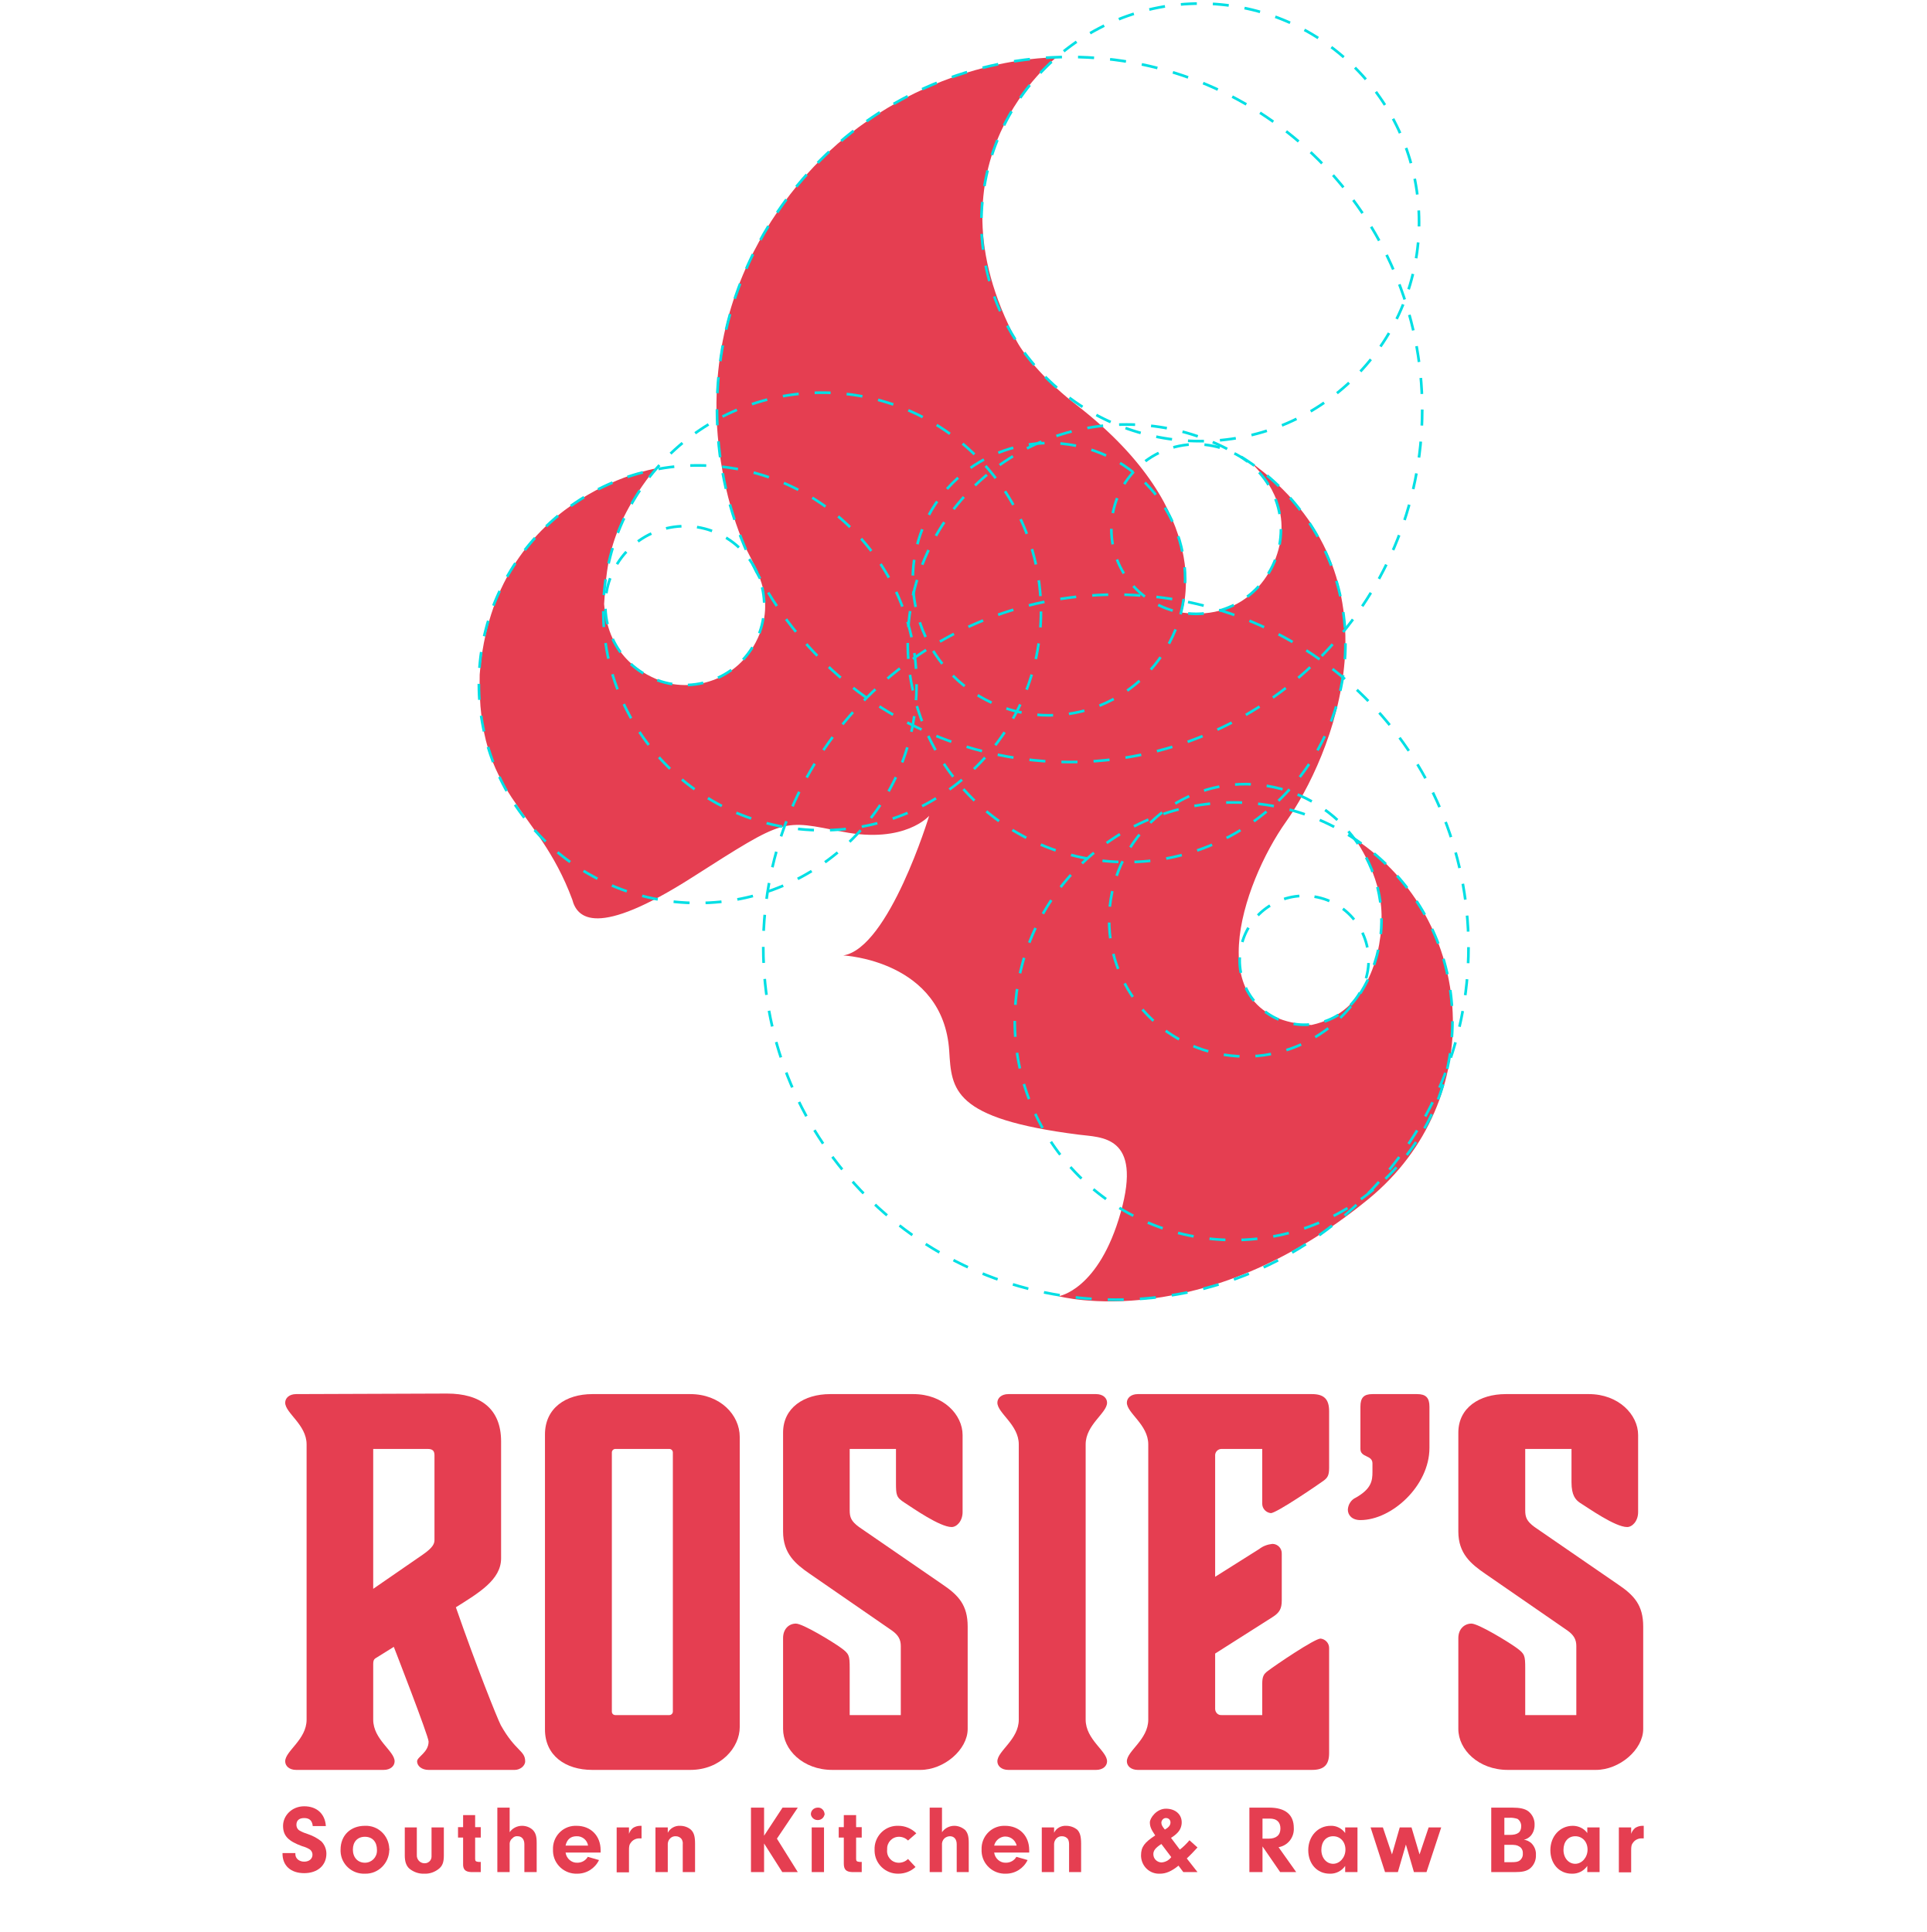
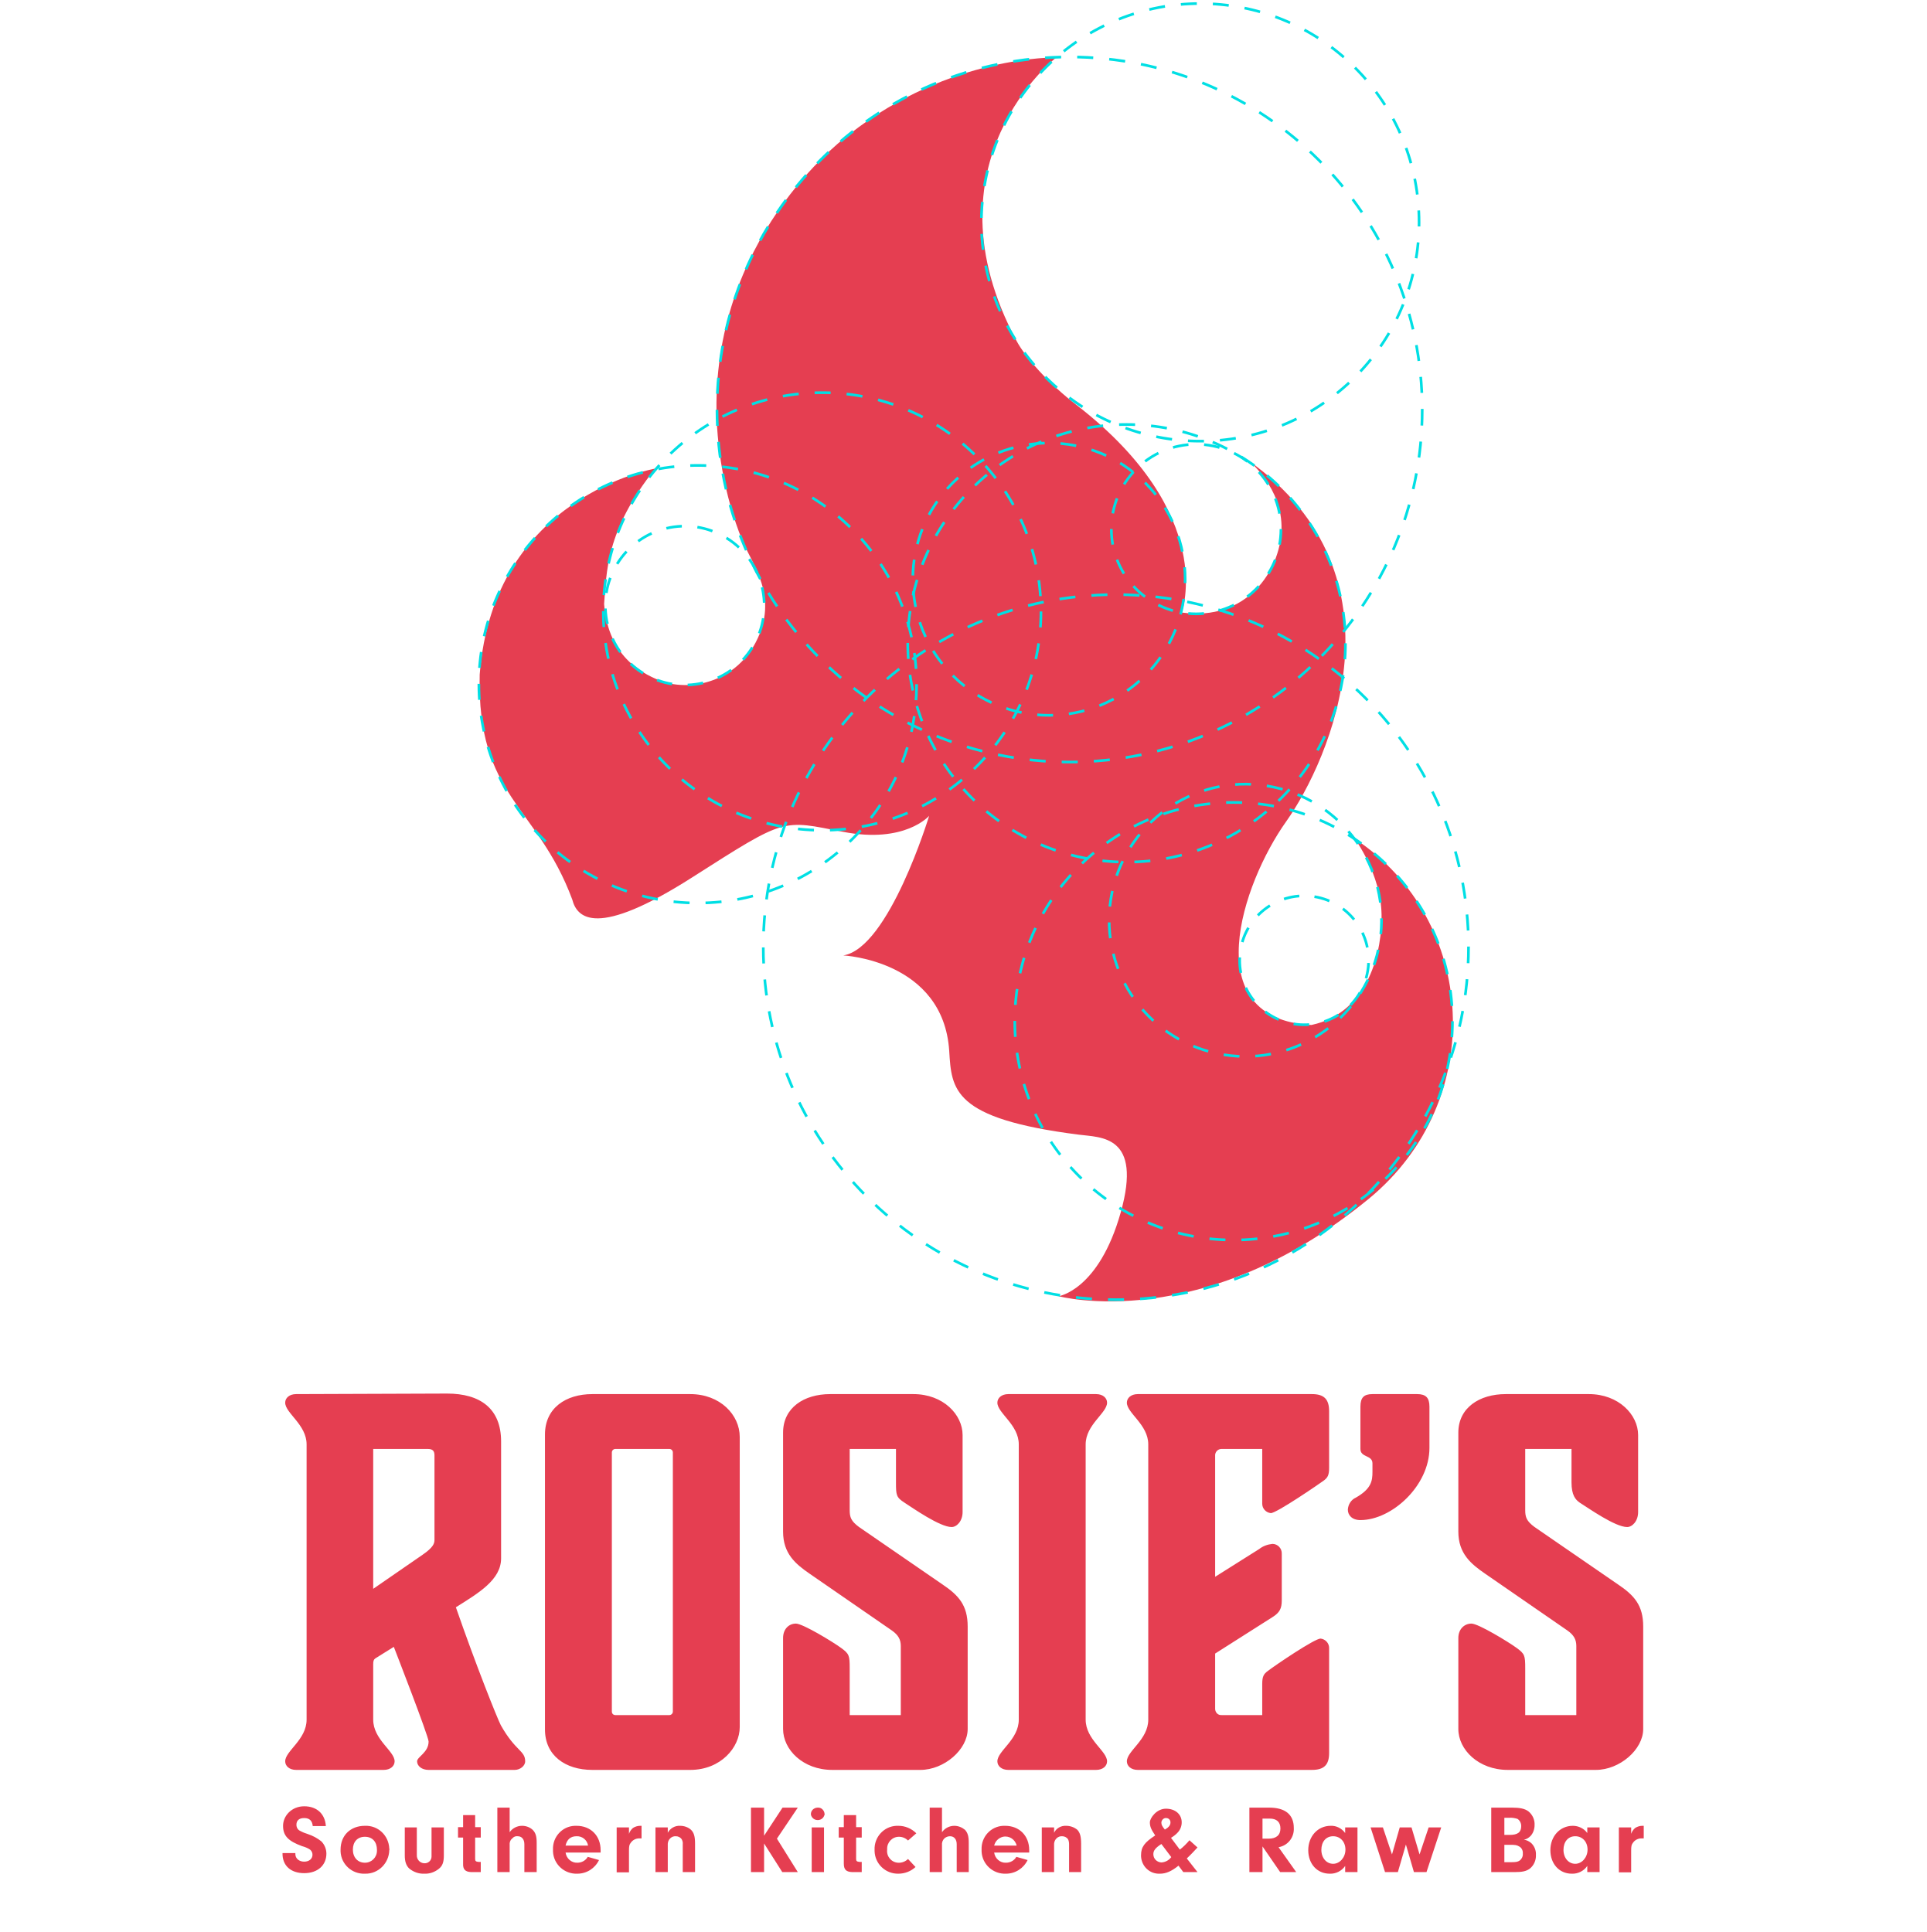
- <svg xmlns="http://www.w3.org/2000/svg" enable-background="new 0 0 720.1 722.3" viewBox="0 0 720.1 722.3">
-   <g fill="#e53e51">
-     <path d="m110.4 692.8v.4c0 1.6 1.4 2.8 3.3 2.8s3.1-1.1 3.1-2.6c0-.7-.3-1.4-.9-1.9-.9-.6-1.9-1-3-1.3-5.2-1.9-7.1-3.9-7.1-7.6s3.2-7.3 7.9-7.3 7.8 2.8 8.1 7.4h-4.9c-.2-2-1.2-3-3.2-3s-2.9 1-2.9 2.5c0 1 .5 1.9 1.4 2.3.9.5 1.9.9 2.9 1.2 1.8.6 3.5 1.5 5 2.7 1.2 1.2 1.9 2.9 1.9 4.6 0 4.4-3.3 7.3-8.3 7.3s-8.2-2.8-8.1-7.5z" />
-     <path d="m145.5 691.7c-.1 4.9-4.1 8.9-9 8.8h-.1c-4.8.2-8.9-3.5-9.1-8.3 0-.2 0-.5 0-.7 0-5.3 3.7-8.9 9.1-8.9 4.9-.2 8.9 3.6 9.1 8.5.1.2.1.4 0 .6zm-13.6-.2c0 2.9 1.8 4.9 4.5 4.9 2.5 0 4.5-2 4.5-4.5 0-.1 0-.2 0-.3 0-3-1.7-4.9-4.5-4.9s-4.5 1.9-4.5 4.8z" />
-     <path d="m165.9 683.2v10.5c0 2.5-.5 3.9-1.9 5-1.5 1.2-3.4 1.9-5.4 1.8-2 .1-4-.6-5.6-1.9-1.2-1.1-1.7-2.7-1.7-4.9v-10.5h4.5v10.3c-.1 1.6 1.1 3 2.7 3.1h.1c1.4.1 2.7-1 2.7-2.5 0-.1 0-.3 0-.4v-10.5z" />
-     <path d="m177.6 695c0 .8.3 1 1.3 1.1h.8v3.8h-3.6c-2.2-.1-3.1-1-3-3.2v-9.7h-1.9v-3.9h1.9v-4.5h4.5v4.5h2.1v3.9h-2.1z" />
-     <path d="m190.5 685c1-1.5 2.8-2.4 4.6-2.4 1.5 0 2.9.5 4 1.5 1.1 1.1 1.5 2.4 1.5 4.8v11h-4.6v-10.4c0-1.9-1-3-2.5-3-.8-.1-1.5.2-2 .8-.8.6-1.1 1.6-1 2.6v10h-4.6v-24.1h4.6z" />
-     <path d="m211.4 692.6c.3 2.2 2.2 3.9 4.4 3.8 1.6 0 3.1-.8 3.9-2.2l4.2 1.2c-1.5 3.1-4.6 5.1-8.1 5.1-4.8.2-8.9-3.5-9.1-8.3 0-.2 0-.5 0-.7-.2-4.7 3.4-8.7 8.1-8.9h.7c5.3 0 9 3.7 9 9.1v.9zm8.4-2.6c-.3-2.1-2.2-3.6-4.3-3.5-2.2 0-3.6 1.2-4.1 3.5z" />
-     <path d="m249.6 683.2v2c.9-1.7 2.7-2.7 4.6-2.6 1.5 0 3 .5 4.1 1.5 1.1 1.1 1.5 2.5 1.5 5.2v10.6h-4.6v-10.4c.1-.7-.1-1.3-.4-1.9-.5-.7-1.3-1.1-2.2-1.1-1.6-.1-2.9 1.2-3 2.8v.4 10.2h-4.6v-16.7z" />
-     <path d="m285.6 699.9h-4.9v-24.1h4.9v10.5l6.9-10.5h5.7l-7.8 11.6 7.8 12.5h-5.8l-6.8-10.7z" />
-     <path d="m308.2 678.4c-.3 1.4-1.6 2.3-3.1 2-1-.2-1.8-1-2-2-.1-1.4 1-2.5 2.4-2.6h.2c1.3-.1 2.4 1 2.5 2.3.1.1.1.2 0 .3zm-.2 21.5h-4.6v-16.7h4.6z" />
-     <path d="m320 695c0 .8.3 1 1.3 1.1h.8v3.8h-3.6c-2.3-.1-3.1-1-3.1-3.2v-9.7h-1.9v-3.9h1.9v-4.5h4.6v4.5h2.1v3.9h-2.1z" />
-     <path d="m342.2 698c-1.7 1.6-4 2.5-6.4 2.5-4.8.1-8.8-3.7-8.9-8.5 0-.1 0-.3 0-.4-.2-4.7 3.4-8.8 8.2-9h.7c2.5 0 4.9 1 6.7 2.8l-3.1 2.7c-.9-.9-2.1-1.4-3.4-1.4-2.5 0-4.5 2.1-4.4 4.6v.2c-.3 2.5 1.5 4.7 4 4.9 1.4.1 2.8-.4 3.8-1.4z" />
-     <path d="m352.1 685c1-1.5 2.8-2.4 4.6-2.4 1.5 0 2.9.6 4 1.5 1 1.1 1.4 2.4 1.4 4.8v11h-4.5v-10.4c0-1.9-1-3-2.5-3-.8 0-1.5.3-2.1.8-.7.7-1 1.6-.9 2.6v10h-4.6v-24.1h4.6z" />
-     <path d="m371.6 692.6c.3 2.2 2.2 3.9 4.4 3.8 1.6 0 3.1-.8 3.9-2.2l4.2 1.2c-1.5 3.1-4.6 5.1-8.1 5.1-4.8.2-8.9-3.5-9.1-8.3 0-.2 0-.5 0-.7-.2-4.7 3.4-8.7 8.1-8.9h.7c5.3 0 9 3.7 9 9.1v.9zm8.4-2.6c-.5-2.3-2.8-3.8-5.1-3.3-1.6.4-2.9 1.6-3.3 3.3z" />
-     <path d="m394 683.2v2c.8-1.7 2.6-2.7 4.5-2.6 1.5 0 3 .5 4.2 1.5 1 1.1 1.4 2.5 1.4 5.2v10.6h-4.5v-10.4c0-.7-.1-1.3-.4-1.9-.5-.7-1.3-1.1-2.2-1.1-1.6-.1-2.9 1.2-3 2.8v.4 10.2h-4.6v-16.7z" />
-     <path d="m447.6 699.9h-5.3l-1.8-2.4c-2.6 2.1-4.7 3-6.9 3-3.8.2-6.9-2.7-7.1-6.5 0-.1 0-.3 0-.4 0-3.1 1.3-4.8 5.3-7.4-1.5-2.2-2-3.3-2-4.9s2.5-5.1 6-5.1 5.9 2.1 5.9 5.1c0 1.4-.5 2.7-1.4 3.7-.7.8-1.6 1.5-2.6 2.1l3.3 4.4c1.3-1 2.5-2.2 3.6-3.5l3 2.7c-1.3 1.4-2.6 2.8-4 4.1zm-13.5-10.5c-2.3 1.5-3 2.5-3 3.8 0 1.7 1.3 3 3 3.1 1.5-.1 2.8-.8 3.7-2zm3.4-8.1c0-.9-.7-1.6-1.6-1.6-.9-.1-1.7.7-1.8 1.6v.1c0 .8.3 1.4 1.3 2.6 1.6-.9 2.1-1.7 2.1-2.7z" />
-     <path d="m471.9 699.9h-4.9v-24.1h7.4c6 0 9.2 2.6 9.2 7.6.2 3.5-2.2 6.6-5.7 7.2l6.6 9.3h-6l-6.6-9.6zm2.3-12.5c2.8 0 4.4-1.3 4.4-3.8s-1.5-3.7-4-3.7h-2.7v7.5z" />
-     <path d="m502.8 683.2h4.6v16.7h-4.6v-2.3c-1.3 1.9-3.5 3-5.8 2.9-4.7 0-8-3.7-8-8.8s3.5-9.1 8.4-9.1c2.1-.1 4.2 1 5.4 2.7zm-8.9 8.4c0 3 1.9 5.2 4.4 5.2s4.6-2.4 4.6-5.3-1.9-5-4.6-5-4.4 2.1-4.4 5.1z" />
-     <path d="m538.7 683.2-5.5 16.7h-4.7l-3-10.3-3 10.3h-4.8l-5.4-16.7h4.6l3.4 10.1 2.9-10.1h4.4l3 10.1 3.4-10.1z" />
-     <path d="m565.2 675.8c2.9 0 4.8.4 6.1 1.4 1.5 1.2 2.4 3.1 2.3 5.1 0 1.5-.5 3-1.5 4.1-.7.7-1.5 1.2-2.5 1.4 1 .1 2 .6 2.8 1.3 1.2 1.2 1.8 2.8 1.7 4.4.1 2-.8 4-2.4 5.2-1.3.9-2.8 1.2-5.4 1.2h-8.9v-24.1zm-2.9 10.2h2c3 0 4.3-1 4.3-3.3 0-1.1-.5-2.1-1.4-2.7-1-.3-2.1-.5-3.1-.4h-1.8zm0 10.2h2.5c1.7 0 2.5-.1 3.2-.6.8-.6 1.3-1.6 1.2-2.6.1-1.1-.4-2.2-1.4-2.7-.8-.5-1.5-.6-3.3-.6h-2.2z" />
-     <path d="m593.3 683.2h4.6v16.7h-4.6v-2.3c-1.3 1.9-3.5 3-5.8 2.9-4.7 0-8-3.7-8-8.8s3.5-9.1 8.4-9.1c2.1 0 4.2 1 5.4 2.7zm-8.9 8.4c0 3 1.9 5.2 4.4 5.2s4.6-2.4 4.6-5.3-1.9-5-4.6-5-4.4 2.1-4.4 5.1z" />
-     <path d="m609.7 683.2v2.4c.3-.9.8-1.6 1.5-2.2.8-.5 1.7-.8 2.7-.8h.5v4.7h-.9c-1.2 0-2.4.6-3.1 1.6-.6.7-.7 1.4-.7 3v8.1h-4.6v-16.8z" />
-     <path d="m196.3 658.5c0 1.7-1.9 3.2-3.9 3.2h-32.2c-2.6 0-4.3-1.5-4.3-3.2s4.3-3.3 4.3-7.4c0-2-13-35.4-13-35.4l-6.9 4.3c-.6.4-.8 1-.8 2.1v20.8c0 7.5 8 11.7 8 15.6 0 1.7-1.5 3.2-4.1 3.2h-32.7c-2.6 0-4.1-1.5-4.1-3.2 0-3.9 8-8.1 8-15.6v-102.9c0-7.4-8-11.7-8-15.6 0-1.7 1.5-3.2 4.1-3.2l56.4-.2c12.4 0 20.2 5.6 20.2 17.9v43.7c0 8-8.3 12.9-16.9 18.3 7.6 21.9 15.5 41.6 16.8 44.1 5.5 9.8 9.1 9.4 9.1 13.5zm-56.8-116.8v52.3l18.4-12.7c4.1-2.8 4.5-4.3 4.5-5.6v-31.6c0-1.7-.7-2.4-2.6-2.4z" />
-     <path d="m292.7 646.4v-34c0-3.4 2.2-5.4 4.8-5.4s13.9 6.9 16.9 9.1 3.2 2.8 3.2 7.6v17.5h19.1v-25.8c0-2.4-.9-4.1-3.3-5.8l-30.7-21.2c-5.4-3.7-10-7.6-10-15.8v-37c0-9.3 7.8-14.4 17.6-14.4h31.1c11.2 0 18.4 7.7 18.4 15.3v28.8c0 3.4-2.2 5.6-4.1 5.6-4.4 0-14.5-7.1-17.6-9.1s-3.2-2.8-3.2-7.6v-12.5h-17.3v22.9c0 2.6.5 4.1 3.5 6.3l31.1 21.4c6.1 4.1 9.5 7.8 9.5 15.8v38.3c0 7.7-8.8 15.3-17.7 15.3h-32.9c-11 0-18.4-7.6-18.4-15.3z" />
-     <path d="m405.8 642.9c0 7.5 8 11.7 8 15.6 0 1.7-1.5 3.2-4.1 3.2h-32.8c-2.6 0-4.1-1.5-4.1-3.2 0-3.9 8-8.1 8-15.6v-102.9c0-7.4-8-11.7-8-15.6 0-1.7 1.5-3.2 4.1-3.2h32.8c2.6 0 4.1 1.5 4.1 3.2 0 3.9-8 8.2-8 15.6z" />
-     <path d="m425.3 661.7c-2.6 0-4.1-1.5-4.1-3.2 0-3.9 8-8.1 8-15.6v-102.9c0-7.4-8-11.7-8-15.6 0-1.7 1.5-3.2 4.1-3.2h65.1c4.5 0 6.4 1.9 6.4 6.4v21.2c0 2.8-.6 3.7-2.1 4.8s-17.5 12.1-19.7 12.1c-1.8-.2-3.2-1.7-3.2-3.5v-20.5h-15.2c-1.3 0-2.3 1-2.4 2.2v45.6l16.5-10.4c1.4-1.1 3.1-1.7 4.9-1.9 2 0 3.6 1.7 3.5 3.7v.2 17.2c0 3.1-.8 4.6-3.5 6.3l-21.4 13.6v20.8c.1 1.3 1.1 2.3 2.4 2.2h15.2v-11.7c0-2.8.6-3.7 2.1-4.8 3-2.3 17.5-12.1 19.7-12.1 1.8.2 3.2 1.7 3.2 3.5v39.3c0 4.4-1.9 6.3-6.4 6.3z" />
-     <path d="m503.8 564.4c.1-1.9 1.2-3.7 3-4.5 5.8-3.3 6.2-6.3 6.2-9.6v-3.2c0-3.2-4.5-2.1-4.5-5.4v-15.8c0-3.4 1.3-4.7 4.5-4.7h16.7c3.2 0 4.6 1.3 4.6 4.7v15.4c0 14.2-14.1 27-25.8 27-3.2 0-4.7-1.9-4.7-3.9z" />
-     <path d="m545.1 646.4v-34c0-3.4 2.3-5.4 4.9-5.4s13.9 6.9 16.9 9.1 3.2 2.8 3.2 7.6v17.5h19.1v-25.8c0-2.4-.9-4.1-3.3-5.8l-30.7-21.2c-5.4-3.7-10.1-7.6-10.1-15.8v-37c0-9.3 7.9-14.4 17.7-14.4h31.1c11.1 0 18.4 7.7 18.4 15.3v28.8c0 3.4-2.2 5.6-4.1 5.6-4.5 0-14.5-7.1-17.7-9.1-1.6-1.1-3.1-2.8-3.1-7.6v-12.5h-17.3v22.9c0 2.6.5 4.1 3.5 6.3l31.1 21.4c6.1 4.1 9.5 7.8 9.5 15.8v38.3c0 7.7-8.8 15.3-17.7 15.3h-32.9c-11 0-18.5-7.6-18.5-15.3z" />
-     <path d="m235.1 683.2v2.4c.3-.9.8-1.6 1.5-2.2.8-.5 1.7-.8 2.7-.8h.5v4.7h-.9c-1.2 0-2.4.6-3.1 1.6-.6.7-.7 1.4-.7 3v8.1h-4.6v-16.8z" />
-     <path d="m203.7 646.6v-110.3c0-9.9 7.8-15.1 17.7-15.1h36.6c11.2 0 18.5 7.8 18.5 16v108.5c0 7.6-7.1 16-18.5 16h-36.6c-10.1 0-17.7-5.4-17.7-15.1zm26.3-5.4h20.2c.7 0 1.3-.6 1.3-1.3v-96.9c0-.7-.6-1.3-1.3-1.3h-20.2c-.7 0-1.3.6-1.3 1.3v96.9c0 .8.6 1.3 1.3 1.3z" />
-     <path d="m282.5 240.1c-7 13.4-21.7 18.5-34.4 14.9-6.9-2.6-20.7-8.6-22.3-29.2 1-11.8.4-27.1 19.1-50.6 0 0-60.5 10.1-65.6 77-1.1 45.8 21.5 48.8 34.6 84.1 1.8 7 9.1 14.5 44.7-8.2s33.5-21.6 56.6-17.1 32.1-6 32.1-6-15 49.5-32.1 52.2c0 0 37.4 1.8 39.6 35.7.9 14.4 1.1 25.3 48.4 31.3 8.2 1.1 23.9 0 15.7 29.1s-23.2 31.3-23.2 31.3 53.7 14.6 115.9-36.4c44.9-36.9 40.5-104.4-5.2-134.6 0 0 9.7 13.1 10 28.2.3 13.1-4.4 36.7-26.2 41.4-43.2-2.2-25.9-52.9-9.5-76s46.6-91.8-13.9-134.9c0 0 12.7 10.2 12.2 25.7-.5 15.6-13.2 34.4-37.3 31 0 0 13.6-36.6-39.2-77.5-10.7-8.2-19.3-18-22.5-24-35.8-66.8 14.8-106 14.8-106s-39.7-.9-77.2 28.6c0 0-49.1 35.2-49.8 100.4-.2 15.7 2.9 34.9 9.6 51.4 3.6 9 14 21.1 5.1 38.2z" />
-   </g>
-   <circle cx="399.8" cy="153.1" fill="none" r="131.8" stroke="#00dfe4" stroke-dasharray="6.003 6.003" stroke-miterlimit="10" />
-   <circle cx="417.1" cy="354.1" fill="none" r="131.8" stroke="#00dfe4" stroke-dasharray="6.003 6.003" stroke-miterlimit="10" />
-   <circle cx="421.1" cy="240.5" fill="none" r="81.8" stroke="#00dfe4" stroke-dasharray="5.98 5.98" stroke-miterlimit="10" />
-   <circle cx="260.8" cy="255.8" fill="none" r="81.8" stroke="#00dfe4" stroke-dasharray="5.98 5.98" stroke-miterlimit="10" />
-   <circle cx="307.3" cy="228.6" fill="none" r="81.8" stroke="#00dfe4" stroke-dasharray="5.98 5.98" stroke-miterlimit="10" />
-   <circle cx="461.1" cy="381.8" fill="none" r="81.8" stroke="#00dfe4" stroke-dasharray="5.98 5.98" stroke-miterlimit="10" />
-   <ellipse cx="448.6" cy="83.1" fill="none" rx="81.8" ry="81.8" stroke="#00dfe4" stroke-dasharray="5.98 5.98" stroke-miterlimit="10" transform="matrix(.7071 -.7071 .7071 .7071 72.6582 341.573)" />
-   <ellipse cx="392.1" cy="216.5" fill="none" rx="50.9" ry="50.9" stroke="#00dfe4" stroke-dasharray="5.919 5.919" stroke-miterlimit="10" transform="matrix(.7071 -.7071 .7071 .7071 -38.2528 340.7)" />
-   <ellipse cx="465.5" cy="344.1" fill="none" rx="50.9" ry="50.9" stroke="#00dfe4" stroke-dasharray="5.919 5.919" stroke-miterlimit="10" transform="matrix(.1602 -.9871 .9871 .1602 51.2509 748.4316)" />
-   <circle cx="447.1" cy="197.8" fill="none" r="31.7" stroke="#00dfe4" stroke-dasharray="5.865 5.865" stroke-miterlimit="10" />
-   <ellipse cx="256" cy="226.4" fill="none" rx="29.7" ry="29.7" stroke="#00dfe4" stroke-dasharray="5.825 5.825" stroke-miterlimit="10" transform="matrix(.5257 -.8507 .8507 .5257 -71.2078 325.1746)" />
-   <ellipse cx="487.5" cy="359" fill="none" rx="24.1" ry="24.1" stroke="#00dfe4" stroke-dasharray="5.831 5.831" stroke-miterlimit="10" transform="matrix(.1602 -.9871 .9871 .1602 54.9932 782.7172)" />
-   <path d="m-477.3-57.4h430.5v265.6h-430.5z" fill="none" stroke="#000" stroke-miterlimit="10" stroke-width="1.639" />
-   <circle cx="-345.3" cy="75.2" fill="none" r="131.7" stroke="#000" stroke-miterlimit="10" stroke-width="1.639" />
-   <circle cx="-130.6" cy="24.6" fill="none" r="81.8" stroke="#000" stroke-miterlimit="10" stroke-width="1.639" />
-   <circle cx="-98" cy="157.2" fill="none" r="50.9" stroke="#000" stroke-miterlimit="10" stroke-width="1.639" />
-   <circle cx="-181.2" cy="176.9" fill="none" r="31.7" stroke="#000" stroke-miterlimit="10" stroke-width="1.639" />
-   <circle cx="-192.9" cy="125.5" fill="none" r="19.5" stroke="#000" stroke-miterlimit="10" stroke-width="1.639" />
-   <circle cx="-161.3" cy="118.3" fill="none" r="11.7" stroke="#000" stroke-miterlimit="10" stroke-width="1.639" />
+ <svg xmlns="http://www.w3.org/2000/svg" viewBox="0 0 720.1 722.3" width="720.1" height="722.3">
+   <path fill="#e53e51" d="M110.4 692.8v.4c0 1.6 1.4 2.8 3.3 2.8s3.1-1.1 3.1-2.6c0-.7-.3-1.4-.9-1.9-.9-.6-1.9-1-3-1.3-5.2-1.9-7.1-3.9-7.1-7.6s3.2-7.3 7.9-7.3 7.8 2.8 8.1 7.4h-4.9c-.2-2-1.2-3-3.2-3s-2.9 1-2.9 2.5c0 1 .5 1.9 1.4 2.3.9.5 1.9.9 2.9 1.2 1.8.6 3.5 1.5 5 2.7 1.2 1.2 1.9 2.9 1.9 4.6 0 4.4-3.3 7.3-8.3 7.3s-8.2-2.8-8.1-7.5zm35.1-1.1c-.1 4.9-4.1 8.9-9 8.8h-.1c-4.8.2-8.9-3.5-9.1-8.3v-.7c0-5.3 3.7-8.9 9.1-8.9 4.9-.2 8.9 3.6 9.1 8.5.1.2.1.4 0 .6zm-13.6-.2c0 2.9 1.8 4.9 4.5 4.9 2.5 0 4.5-2 4.5-4.5v-.3c0-3-1.7-4.9-4.5-4.9s-4.5 1.9-4.5 4.8zm34-8.3v10.5c0 2.5-.5 3.9-1.9 5-1.5 1.2-3.4 1.9-5.4 1.8-2 .1-4-.6-5.6-1.9-1.2-1.1-1.7-2.7-1.7-4.9v-10.5h4.5v10.3c-.1 1.6 1.1 3 2.7 3.1h.1c1.4.1 2.7-1 2.7-2.5v-10.9zm11.7 11.8c0 .8.3 1 1.3 1.1h.8v3.8h-3.6c-2.2-.1-3.1-1-3-3.2V687h-1.9v-3.9h1.9v-4.5h4.5v4.5h2.1v3.9h-2.1zm12.9-10c1-1.5 2.8-2.4 4.6-2.4 1.5 0 2.9.5 4 1.5 1.1 1.1 1.5 2.4 1.5 4.8v11H196v-10.4c0-1.9-1-3-2.5-3-.8-.1-1.5.2-2 .8-.8.6-1.1 1.6-1 2.6v10h-4.6v-24.1h4.6zm20.9 7.6c.3 2.2 2.2 3.9 4.4 3.8 1.6 0 3.1-.8 3.9-2.2l4.2 1.2c-1.5 3.1-4.6 5.1-8.1 5.1-4.8.2-8.9-3.5-9.1-8.3v-.7c-.2-4.7 3.4-8.7 8.1-8.9h.7c5.3 0 9 3.7 9 9.1v.9zm8.4-2.6c-.3-2.1-2.2-3.6-4.3-3.5-2.2 0-3.6 1.2-4.1 3.5zm29.8-6.8v2c.9-1.7 2.7-2.7 4.6-2.6 1.5 0 3 .5 4.1 1.5 1.1 1.1 1.5 2.5 1.5 5.2v10.6h-4.6v-10.4c.1-.7-.1-1.3-.4-1.9-.5-.7-1.3-1.1-2.2-1.1-1.6-.1-2.9 1.2-3 2.8v10.6H245v-16.7zm36 16.7h-4.9v-24.1h4.9v10.5l6.9-10.5h5.7l-7.8 11.6 7.8 12.5h-5.8l-6.8-10.7zm22.6-21.5c-.3 1.4-1.6 2.3-3.1 2-1-.2-1.8-1-2-2-.1-1.4 1-2.5 2.4-2.6h.2c1.3-.1 2.4 1 2.5 2.3.1.1.1.2 0 .3zm-.2 21.5h-4.6v-16.7h4.6zm12-4.9c0 .8.3 1 1.3 1.1h.8v3.8h-3.6c-2.3-.1-3.1-1-3.1-3.2V687h-1.9v-3.9h1.9v-4.5h4.6v4.5h2.1v3.9H320zm22.2 3c-1.7 1.6-4 2.5-6.4 2.5-4.8.1-8.8-3.7-8.9-8.5v-.4c-.2-4.7 3.4-8.8 8.2-9h.7c2.5 0 4.9 1 6.7 2.8l-3.1 2.7c-.9-.9-2.1-1.4-3.4-1.4-2.5 0-4.5 2.1-4.4 4.6v.2c-.3 2.5 1.5 4.7 4 4.9 1.4.1 2.8-.4 3.8-1.4zm9.9-13c1-1.5 2.8-2.4 4.6-2.4 1.5 0 2.9.6 4 1.5 1 1.1 1.4 2.4 1.4 4.8v11h-4.5v-10.4c0-1.9-1-3-2.5-3-.8 0-1.5.3-2.1.8-.7.7-1 1.6-.9 2.6v10h-4.6v-24.1h4.6zm19.5 7.6c.3 2.2 2.2 3.9 4.4 3.8 1.6 0 3.1-.8 3.9-2.2l4.2 1.2c-1.5 3.1-4.6 5.1-8.1 5.1-4.8.2-8.9-3.5-9.1-8.3v-.7c-.2-4.7 3.4-8.7 8.1-8.9h.7c5.3 0 9 3.7 9 9.1v.9zm8.4-2.6c-.5-2.3-2.8-3.8-5.1-3.3-1.6.4-2.9 1.6-3.3 3.3zm14-6.8v2c.8-1.7 2.6-2.7 4.5-2.6 1.5 0 3 .5 4.2 1.5 1 1.1 1.4 2.5 1.4 5.2v10.6h-4.5v-10.4c0-.7-.1-1.3-.4-1.9-.5-.7-1.3-1.1-2.2-1.1-1.6-.1-2.9 1.2-3 2.8v10.6h-4.6v-16.7zm53.6 16.7h-5.3l-1.8-2.4c-2.6 2.1-4.7 3-6.9 3-3.8.2-6.9-2.7-7.1-6.5v-.4c0-3.1 1.3-4.8 5.3-7.4-1.5-2.2-2-3.3-2-4.9s2.5-5.1 6-5.1 5.9 2.1 5.9 5.1c0 1.4-.5 2.7-1.4 3.7-.7.8-1.6 1.5-2.6 2.1l3.3 4.4c1.3-1 2.5-2.2 3.6-3.5l3 2.7c-1.3 1.4-2.6 2.8-4 4.1zm-13.5-10.5c-2.3 1.5-3 2.5-3 3.8 0 1.7 1.3 3 3 3.1 1.5-.1 2.8-.8 3.7-2zm3.4-8.1c0-.9-.7-1.6-1.6-1.6-.9-.1-1.7.7-1.8 1.6v.1c0 .8.3 1.4 1.3 2.6 1.6-.9 2.1-1.7 2.1-2.7zm34.4 18.6H467v-24.1h7.4c6 0 9.2 2.6 9.2 7.6.2 3.5-2.2 6.6-5.7 7.2l6.6 9.3h-6l-6.6-9.6zm2.3-12.5c2.8 0 4.4-1.3 4.4-3.8s-1.5-3.7-4-3.7h-2.7v7.5zm28.6-4.2h4.6v16.7h-4.6v-2.3c-1.3 1.9-3.5 3-5.8 2.9-4.7 0-8-3.7-8-8.8s3.5-9.1 8.4-9.1c2.1-.1 4.2 1 5.4 2.7zm-8.9 8.4c0 3 1.9 5.2 4.4 5.2s4.6-2.4 4.6-5.3-1.9-5-4.6-5-4.4 2.1-4.4 5.1zm44.8-8.4l-5.5 16.7h-4.7l-3-10.3-3 10.3h-4.8l-5.4-16.7h4.6l3.4 10.1 2.9-10.1h4.4l3 10.1 3.4-10.1zm26.5-7.4c2.9 0 4.8.4 6.1 1.4 1.5 1.2 2.4 3.1 2.3 5.1 0 1.5-.5 3-1.5 4.1-.7.7-1.5 1.2-2.5 1.4 1 .1 2 .6 2.8 1.3 1.2 1.2 1.8 2.8 1.7 4.4.1 2-.8 4-2.4 5.2-1.3.9-2.8 1.2-5.4 1.2h-8.9v-24.1zm-2.9 10.2h2c3 0 4.3-1 4.3-3.3 0-1.1-.5-2.1-1.4-2.7-1-.3-2.1-.5-3.1-.4h-1.8zm0 10.2h2.5c1.7 0 2.5-.1 3.2-.6.8-.6 1.3-1.6 1.2-2.6.1-1.1-.4-2.2-1.4-2.7-.8-.5-1.5-.6-3.3-.6h-2.2zm31-13h4.6v16.7h-4.6v-2.3c-1.3 1.9-3.5 3-5.8 2.9-4.7 0-8-3.7-8-8.8s3.5-9.1 8.4-9.1c2.1 0 4.2 1 5.4 2.7zm-8.9 8.4c0 3 1.9 5.2 4.4 5.2s4.6-2.4 4.6-5.3-1.9-5-4.6-5-4.4 2.1-4.4 5.1zm25.3-8.4v2.4c.3-.9.8-1.6 1.5-2.2.8-.5 1.7-.8 2.7-.8h.5v4.7h-.9c-1.2 0-2.4.6-3.1 1.6-.6.7-.7 1.4-.7 3v8.1h-4.6v-16.8zm-413.4-24.7c0 1.7-1.9 3.2-3.9 3.2h-32.2c-2.6 0-4.3-1.5-4.3-3.2s4.3-3.3 4.3-7.4c0-2-13-35.4-13-35.4l-6.9 4.3c-.6.4-.8 1-.8 2.1v20.8c0 7.5 8 11.7 8 15.6 0 1.7-1.5 3.2-4.1 3.2h-32.7c-2.6 0-4.1-1.5-4.1-3.2 0-3.9 8-8.1 8-15.6V540c0-7.4-8-11.7-8-15.6 0-1.7 1.5-3.2 4.1-3.2l56.4-.2c12.4 0 20.2 5.6 20.2 17.9v43.7c0 8-8.3 12.9-16.9 18.3 7.6 21.9 15.5 41.6 16.8 44.1 5.5 9.8 9.1 9.4 9.1 13.5zm-56.8-116.8V594l18.4-12.7c4.1-2.8 4.5-4.3 4.5-5.6v-31.6c0-1.7-.7-2.4-2.6-2.4zm153.2 104.7v-34c0-3.4 2.2-5.4 4.8-5.4s13.9 6.9 16.9 9.1 3.2 2.8 3.2 7.6v17.5h19.1v-25.8c0-2.4-.9-4.1-3.3-5.8l-30.7-21.2c-5.4-3.7-10-7.6-10-15.8v-37c0-9.3 7.8-14.4 17.6-14.4h31.1c11.2 0 18.4 7.7 18.4 15.3v28.8c0 3.4-2.2 5.6-4.1 5.6-4.4 0-14.5-7.1-17.6-9.1s-3.2-2.8-3.2-7.6v-12.5h-17.3v22.9c0 2.6.5 4.1 3.5 6.3l31.1 21.4c6.1 4.1 9.5 7.8 9.5 15.8v38.3c0 7.7-8.8 15.3-17.7 15.3h-32.9c-11 0-18.4-7.6-18.4-15.3zm113.1-3.5c0 7.5 8 11.7 8 15.6 0 1.7-1.5 3.2-4.1 3.2h-32.8c-2.6 0-4.1-1.5-4.1-3.2 0-3.9 8-8.1 8-15.6V540c0-7.4-8-11.7-8-15.6 0-1.7 1.5-3.2 4.1-3.2h32.8c2.6 0 4.1 1.5 4.1 3.2 0 3.9-8 8.2-8 15.6zm19.5 18.8c-2.6 0-4.1-1.5-4.1-3.2 0-3.9 8-8.1 8-15.6V540c0-7.4-8-11.7-8-15.6 0-1.7 1.5-3.2 4.1-3.2h65.1c4.5 0 6.4 1.9 6.4 6.4v21.2c0 2.8-.6 3.7-2.1 4.8s-17.5 12.1-19.7 12.1c-1.8-.2-3.2-1.7-3.2-3.5v-20.5h-15.2c-1.3 0-2.3 1-2.4 2.2v45.6l16.5-10.4c1.4-1.1 3.1-1.7 4.9-1.9 2 0 3.6 1.7 3.5 3.7v17.4c0 3.1-.8 4.6-3.5 6.3l-21.4 13.6V639c.1 1.3 1.1 2.3 2.4 2.2h15.2v-11.7c0-2.8.6-3.7 2.1-4.8 3-2.3 17.5-12.1 19.7-12.1 1.8.2 3.2 1.7 3.2 3.5v39.3c0 4.4-1.9 6.3-6.4 6.3zm78.5-97.3c.1-1.9 1.2-3.7 3-4.5 5.8-3.3 6.2-6.3 6.2-9.6v-3.2c0-3.2-4.5-2.1-4.5-5.4v-15.8c0-3.4 1.3-4.7 4.5-4.7h16.7c3.2 0 4.6 1.3 4.6 4.7v15.4c0 14.2-14.1 27-25.8 27-3.2 0-4.7-1.9-4.7-3.9zm41.3 82v-34c0-3.4 2.3-5.4 4.9-5.4s13.9 6.9 16.9 9.1 3.2 2.8 3.2 7.6v17.5h19.1v-25.8c0-2.4-.9-4.1-3.3-5.8l-30.7-21.2c-5.4-3.7-10.1-7.6-10.1-15.8v-37c0-9.3 7.9-14.4 17.7-14.4h31.1c11.1 0 18.4 7.7 18.4 15.3v28.8c0 3.4-2.2 5.6-4.1 5.6-4.5 0-14.5-7.1-17.7-9.1-1.6-1.1-3.1-2.8-3.1-7.6v-12.5h-17.3v22.9c0 2.6.5 4.1 3.5 6.3l31.1 21.4c6.1 4.1 9.5 7.8 9.5 15.8v38.3c0 7.7-8.8 15.3-17.7 15.3h-32.9c-11 0-18.5-7.6-18.5-15.3zm-310 36.8v2.4c.3-.9.8-1.6 1.5-2.2.8-.5 1.7-.8 2.7-.8h.5v4.7h-.9c-1.2 0-2.4.6-3.1 1.6-.6.7-.7 1.4-.7 3v8.1h-4.6v-16.8zm-31.4-36.6V536.3c0-9.9 7.8-15.1 17.7-15.1H258c11.2 0 18.5 7.8 18.5 16v108.5c0 7.6-7.1 16-18.5 16h-36.6c-10.1 0-17.7-5.4-17.7-15.1zm26.3-5.4h20.2c.7 0 1.3-.6 1.3-1.3V543c0-.7-.6-1.3-1.3-1.3H230c-.7 0-1.3.6-1.3 1.3v96.9c0 .8.6 1.3 1.3 1.3zm52.5-401.1c-7 13.4-21.7 18.5-34.4 14.9-6.9-2.6-20.7-8.6-22.3-29.2 1-11.8.4-27.1 19.1-50.6 0 0-60.5 10.1-65.6 77-1.1 45.8 21.5 48.8 34.6 84.1 1.8 7 9.1 14.5 44.7-8.2s33.5-21.6 56.6-17.1 32.1-6 32.1-6-15 49.5-32.1 52.2c0 0 37.4 1.8 39.6 35.7.9 14.4 1.1 25.3 48.4 31.3 8.2 1.1 23.9 0 15.7 29.1s-23.2 31.3-23.2 31.3 53.7 14.6 115.9-36.4c44.9-36.9 40.5-104.4-5.2-134.6 0 0 9.7 13.1 10 28.2.3 13.1-4.4 36.7-26.2 41.4-43.2-2.2-25.9-52.9-9.5-76s46.6-91.8-13.9-134.9c0 0 12.7 10.2 12.2 25.7-.5 15.6-13.2 34.4-37.3 31 0 0 13.6-36.6-39.2-77.5-10.7-8.2-19.3-18-22.5-24-35.8-66.8 14.8-106 14.8-106s-39.7-.9-77.2 28.6c0 0-49.1 35.2-49.8 100.4-.2 15.7 2.9 34.9 9.6 51.4 3.6 9 14 21.1 5.1 38.2z" />
+   <circle cx="399.8" cy="153.1" r="131.8" fill="none" stroke="#00dfe4" stroke-dasharray="6 6" stroke-miterlimit="10" />
+   <circle cx="417.1" cy="354.1" r="131.8" fill="none" stroke="#00dfe4" stroke-dasharray="6 6" stroke-miterlimit="10" />
+   <circle cx="421.1" cy="240.5" r="81.8" fill="none" stroke="#00dfe4" stroke-dasharray="5.98 5.98" stroke-miterlimit="10" />
+   <circle cx="260.8" cy="255.8" r="81.8" fill="none" stroke="#00dfe4" stroke-dasharray="5.98 5.98" stroke-miterlimit="10" />
+   <circle cx="307.3" cy="228.6" r="81.8" fill="none" stroke="#00dfe4" stroke-dasharray="5.98 5.98" stroke-miterlimit="10" />
+   <circle cx="461.1" cy="381.8" r="81.8" fill="none" stroke="#00dfe4" stroke-dasharray="5.98 5.98" stroke-miterlimit="10" />
+   <ellipse cx="448.6" cy="83.1" fill="none" stroke="#00dfe4" stroke-dasharray="5.98 5.98" stroke-miterlimit="10" rx="81.8" ry="81.8" transform="rotate(-45.001 448.645 83.086)" />
+   <ellipse cx="392.1" cy="216.5" fill="none" stroke="#00dfe4" stroke-dasharray="5.92 5.92" stroke-miterlimit="10" rx="50.9" ry="50.9" transform="rotate(-45.001 392.134 216.53)" />
+   <ellipse cx="465.5" cy="344.1" fill="none" stroke="#00dfe4" stroke-dasharray="5.92 5.92" stroke-miterlimit="10" rx="50.9" ry="50.9" transform="rotate(-80.781 465.47 344.09)" />
+   <circle cx="447.1" cy="197.8" r="31.7" fill="none" stroke="#00dfe4" stroke-dasharray="5.86 5.86" stroke-miterlimit="10" />
+   <ellipse cx="256" cy="226.4" fill="none" stroke="#00dfe4" stroke-dasharray="5.83 5.83" stroke-miterlimit="10" rx="29.7" ry="29.7" transform="rotate(-58.286 255.989 226.437)" />
+   <ellipse cx="487.5" cy="359" fill="none" stroke="#00dfe4" stroke-dasharray="5.83 5.83" stroke-miterlimit="10" rx="24.1" ry="24.1" transform="rotate(-80.781 487.49 359.033)" />
+   <path fill="none" stroke="#000" stroke-miterlimit="10" stroke-width="1.64" d="M-477.3-57.4h430.5v265.6h-430.5z" />
+   <circle cx="-345.3" cy="75.2" r="131.7" fill="none" stroke="#000" stroke-miterlimit="10" stroke-width="1.64" />
+   <circle cx="-130.6" cy="24.6" r="81.8" fill="none" stroke="#000" stroke-miterlimit="10" stroke-width="1.64" />
+   <circle cx="-98" cy="157.2" r="50.9" fill="none" stroke="#000" stroke-miterlimit="10" stroke-width="1.64" />
+   <circle cx="-181.2" cy="176.9" r="31.7" fill="none" stroke="#000" stroke-miterlimit="10" stroke-width="1.64" />
+   <circle cx="-192.9" cy="125.5" r="19.5" fill="none" stroke="#000" stroke-miterlimit="10" stroke-width="1.64" />
+   <circle cx="-161.3" cy="118.3" r="11.7" fill="none" stroke="#000" stroke-miterlimit="10" stroke-width="1.64" />
</svg>
